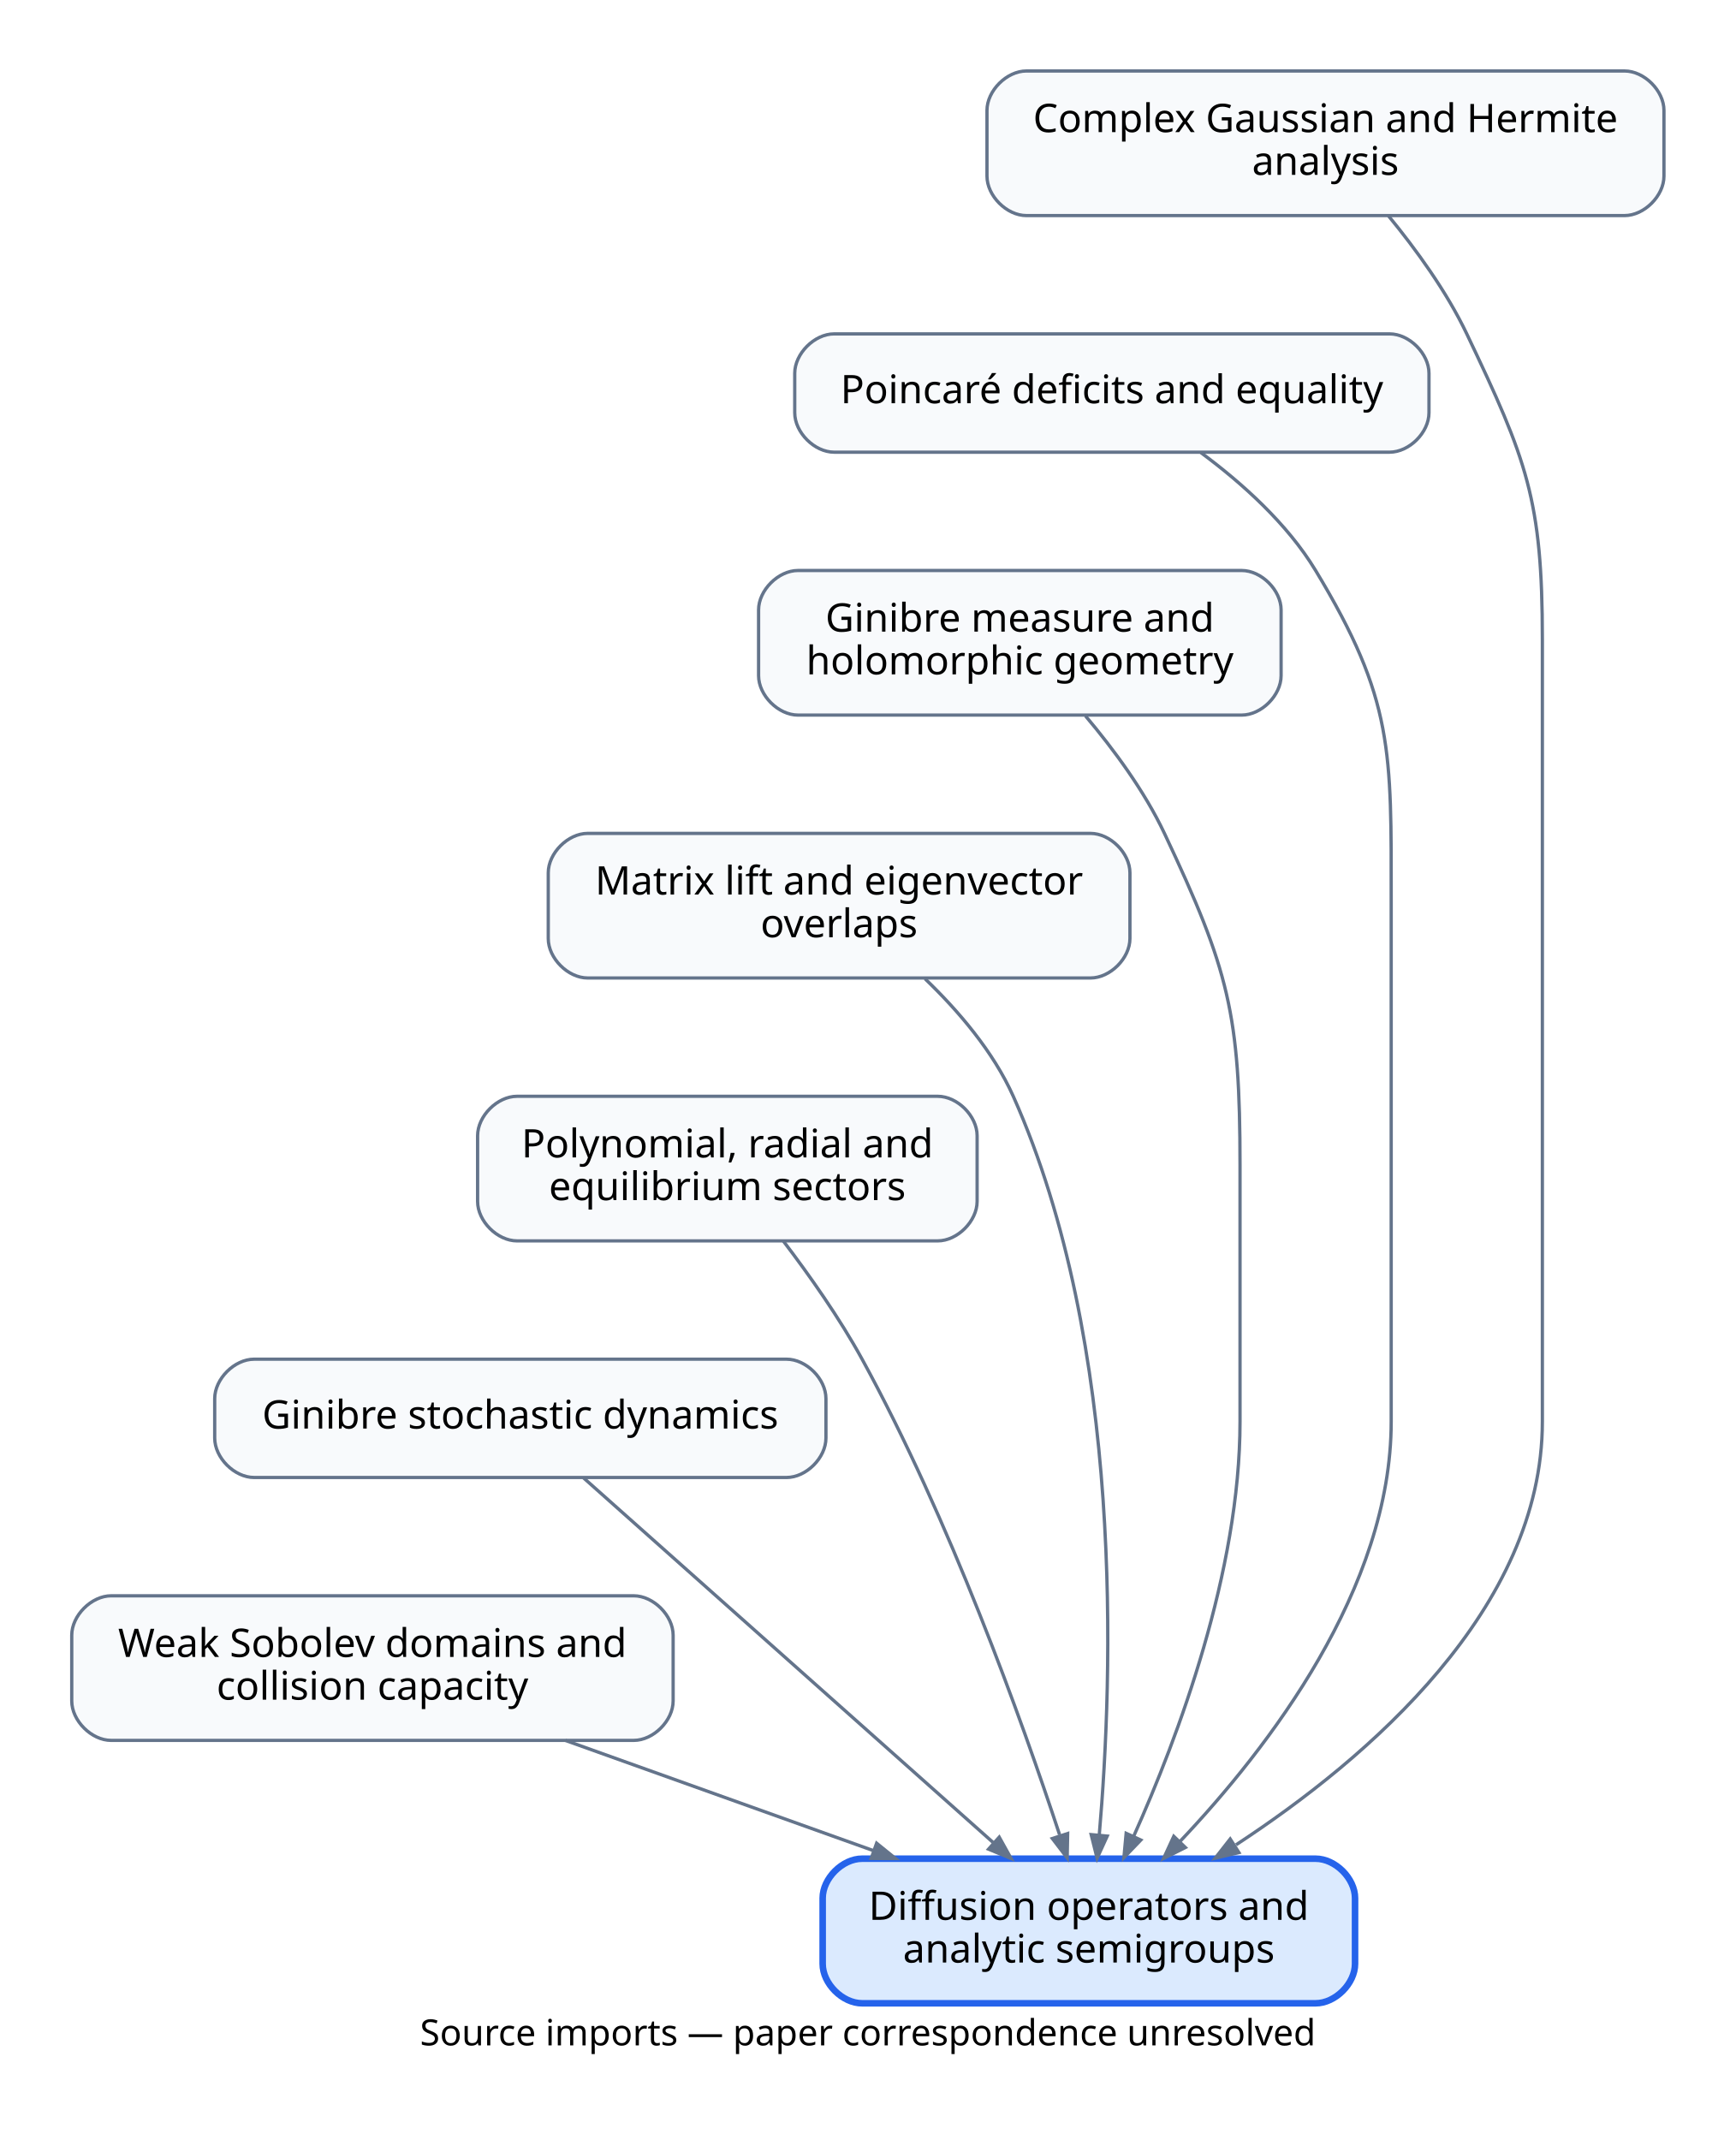
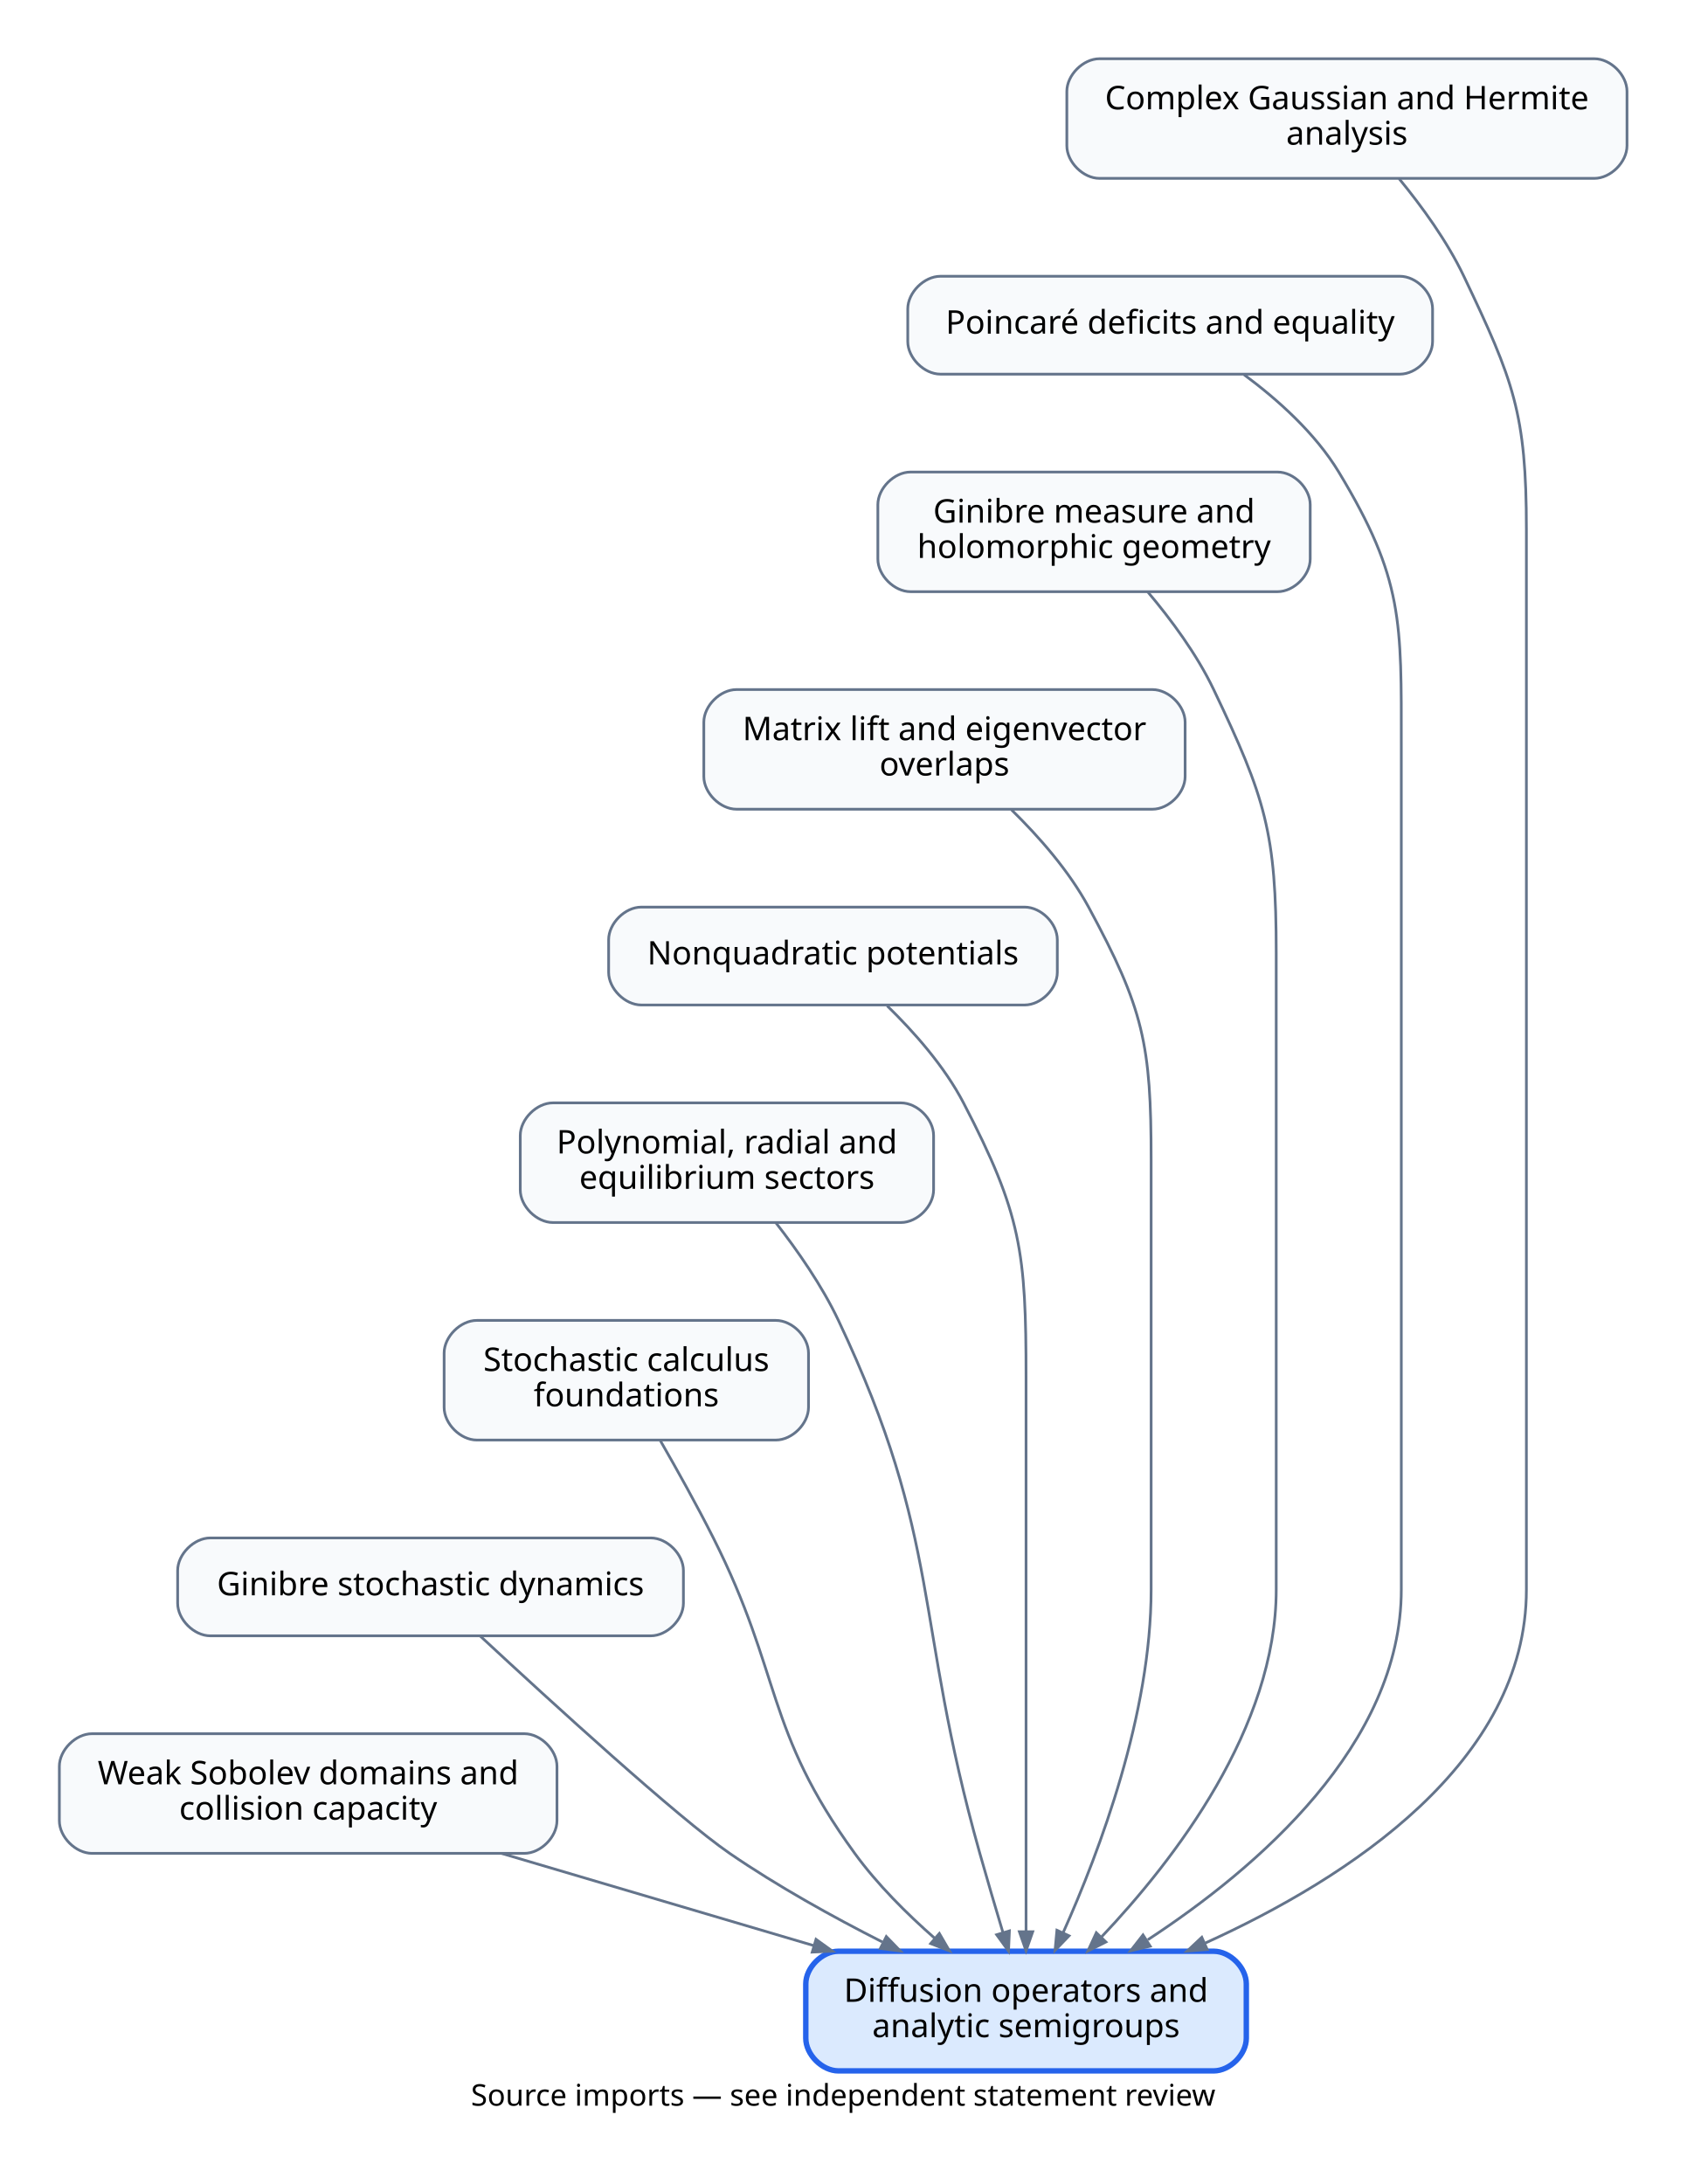
- <svg xmlns="http://www.w3.org/2000/svg" width="528pt" height="651pt" viewBox="0.00 0.00 527.70 651.20">
-   <g id="graph0" class="graph" transform="scale(1 1) rotate(0) translate(21.6 629.6)">
-     <text text-anchor="middle" x="242.25" y="-7.2" font-family="sans-serif" font-size="11.00">Source imports — paper correspondence unresolved</text>
+ <svg xmlns="http://www.w3.org/2000/svg" width="620pt" height="803pt" viewBox="0.00 0.00 619.70 803.20">
+   <g id="graph0" class="graph" transform="scale(1 1) rotate(0) translate(21.6 781.6)">
+     <text text-anchor="middle" x="288.25" y="-7.2" font-family="sans-serif" font-size="11.00">Source imports — see independent statement review</text>
    <g id="node1" class="node">
-       <path fill="#f8fafc" stroke="#64748b" d="M472.5,-608C472.5,-608 290.5,-608 290.5,-608 284.5,-608 278.5,-602 278.5,-596 278.5,-596 278.5,-576 278.5,-576 278.5,-570 284.5,-564 290.5,-564 290.5,-564 472.5,-564 472.5,-564 478.5,-564 484.5,-570 484.5,-576 484.5,-576 484.5,-596 484.5,-596 484.5,-602 478.5,-608 472.5,-608" />
-       <text text-anchor="middle" x="381.5" y="-589.4" font-family="sans-serif" font-size="12.00">Complex Gaussian and Hermite</text>
-       <text text-anchor="middle" x="381.5" y="-576.4" font-family="sans-serif" font-size="12.00">analysis</text>
+       <path fill="#f8fafc" stroke="#64748b" d="M564.5,-760C564.5,-760 382.5,-760 382.5,-760 376.5,-760 370.5,-754 370.5,-748 370.5,-748 370.5,-728 370.5,-728 370.5,-722 376.5,-716 382.5,-716 382.5,-716 564.5,-716 564.5,-716 570.5,-716 576.5,-722 576.5,-728 576.5,-728 576.5,-748 576.5,-748 576.5,-754 570.5,-760 564.5,-760" />
+       <text text-anchor="middle" x="473.5" y="-741.4" font-family="sans-serif" font-size="12.00">Complex Gaussian and Hermite</text>
+       <text text-anchor="middle" x="473.5" y="-728.4" font-family="sans-serif" font-size="12.00">analysis</text>
    </g>
    <g id="node2" class="node">
-       <path fill="#f8fafc" stroke="#64748b" d="M401,-528C401,-528 232,-528 232,-528 226,-528 220,-522 220,-516 220,-516 220,-504 220,-504 220,-498 226,-492 232,-492 232,-492 401,-492 401,-492 407,-492 413,-498 413,-504 413,-504 413,-516 413,-516 413,-522 407,-528 401,-528" />
-       <text text-anchor="middle" x="316.5" y="-506.9" font-family="sans-serif" font-size="12.00">Poincaré deficits and equality</text>
+       <path fill="#f8fafc" stroke="#64748b" d="M493,-680C493,-680 324,-680 324,-680 318,-680 312,-674 312,-668 312,-668 312,-656 312,-656 312,-650 318,-644 324,-644 324,-644 493,-644 493,-644 499,-644 505,-650 505,-656 505,-656 505,-668 505,-668 505,-674 499,-680 493,-680" />
+       <text text-anchor="middle" x="408.5" y="-658.9" font-family="sans-serif" font-size="12.00">Poincaré deficits and equality</text>
+     </g>
+     <g id="node10" class="node">
+       <path fill="#dbeafe" stroke="#2563eb" stroke-width="2" d="M424.5,-64C424.5,-64 286.5,-64 286.5,-64 280.5,-64 274.5,-58 274.5,-52 274.5,-52 274.5,-32 274.5,-32 274.5,-26 280.5,-20 286.5,-20 286.5,-20 424.5,-20 424.5,-20 430.5,-20 436.5,-26 436.5,-32 436.5,-32 436.5,-52 436.5,-52 436.5,-58 430.5,-64 424.5,-64" />
+       <text text-anchor="middle" x="355.5" y="-45.4" font-family="sans-serif" font-size="12.00">Diffusion operators and</text>
+       <text text-anchor="middle" x="355.5" y="-32.4" font-family="sans-serif" font-size="12.00">analytic semigroups</text>
+     </g>
+     <g id="edge1" class="edge">
+       <path fill="none" stroke="#64748b" d="M492.69,-715.89C501.07,-705.68 510.37,-692.87 516.5,-680 534.8,-641.56 539.5,-629.58 539.5,-587 539.5,-587 539.5,-587 539.5,-197 539.5,-133.48 474.22,-91 421.43,-67.02" />
+       <polygon fill="#64748b" stroke="#64748b" points="422.12,-64.65 414.73,-64.05 420.13,-69.13 422.12,-64.65" />
+     </g>
+     <g id="node3" class="node">
+       <path fill="#f8fafc" stroke="#64748b" d="M448,-608C448,-608 313,-608 313,-608 307,-608 301,-602 301,-596 301,-596 301,-576 301,-576 301,-570 307,-564 313,-564 313,-564 448,-564 448,-564 454,-564 460,-570 460,-576 460,-576 460,-596 460,-596 460,-602 454,-608 448,-608" />
+       <text text-anchor="middle" x="380.5" y="-589.4" font-family="sans-serif" font-size="12.00">Ginibre measure and</text>
+       <text text-anchor="middle" x="380.5" y="-576.4" font-family="sans-serif" font-size="12.00">holomorphic geometry</text>
+     </g>
+     <g id="edge2" class="edge">
+       <path fill="none" stroke="#64748b" d="M435.59,-643.87C448.01,-634.68 461.86,-622.3 470.5,-608 494.32,-568.6 493.5,-553.04 493.5,-507 493.5,-507 493.5,-507 493.5,-197 493.5,-140.09 440.59,-94.61 400.29,-68.23" />
+       <polygon fill="#64748b" stroke="#64748b" points="401.16,-65.87 393.94,-64.16 398.51,-70 401.16,-65.87" />
+     </g>
+     <g id="node4" class="node">
+       <path fill="#f8fafc" stroke="#64748b" d="M402,-528C402,-528 249,-528 249,-528 243,-528 237,-522 237,-516 237,-516 237,-496 237,-496 237,-490 243,-484 249,-484 249,-484 402,-484 402,-484 408,-484 414,-490 414,-496 414,-496 414,-516 414,-516 414,-522 408,-528 402,-528" />
+       <text text-anchor="middle" x="325.5" y="-509.4" font-family="sans-serif" font-size="12.00">Matrix lift and eigenvector</text>
+       <text text-anchor="middle" x="325.5" y="-496.4" font-family="sans-serif" font-size="12.00">overlaps</text>
+     </g>
+     <g id="edge3" class="edge">
+       <path fill="none" stroke="#64748b" d="M400.21,-563.98C408.8,-553.8 418.31,-540.98 424.5,-528 443.58,-488.01 447.5,-475.31 447.5,-431 447.5,-431 447.5,-431 447.5,-197 447.5,-146.28 410.26,-97.76 383.17,-69.18" />
+       <polygon fill="#64748b" stroke="#64748b" points="384.87,-67.41 378.24,-64.08 381.34,-70.81 384.87,-67.41" />
+     </g>
+     <g id="node5" class="node">
+       <path fill="#f8fafc" stroke="#64748b" d="M355,-448C355,-448 214,-448 214,-448 208,-448 202,-442 202,-436 202,-436 202,-424 202,-424 202,-418 208,-412 214,-412 214,-412 355,-412 355,-412 361,-412 367,-418 367,-424 367,-424 367,-436 367,-436 367,-442 361,-448 355,-448" />
+       <text text-anchor="middle" x="284.5" y="-426.9" font-family="sans-serif" font-size="12.00">Nonquadratic potentials</text>
+     </g>
+     <g id="edge4" class="edge">
+       <path fill="none" stroke="#64748b" d="M350.11,-483.82C360.26,-473.89 371.3,-461.31 378.5,-448 398.75,-410.55 401.5,-397.58 401.5,-355 401.5,-355 401.5,-355 401.5,-197 401.5,-151.34 382.71,-101.14 369.15,-70.85" />
+       <polygon fill="#64748b" stroke="#64748b" points="371.31,-69.68 366.17,-64.33 366.85,-71.72 371.31,-69.68" />
+     </g>
+     <g id="node6" class="node">
+       <path fill="#f8fafc" stroke="#64748b" d="M309.5,-376C309.5,-376 181.5,-376 181.5,-376 175.5,-376 169.5,-370 169.5,-364 169.5,-364 169.5,-344 169.5,-344 169.5,-338 175.5,-332 181.5,-332 181.5,-332 309.5,-332 309.5,-332 315.5,-332 321.5,-338 321.5,-344 321.5,-344 321.5,-364 321.5,-364 321.5,-370 315.5,-376 309.5,-376" />
+       <text text-anchor="middle" x="245.5" y="-357.4" font-family="sans-serif" font-size="12.00">Polynomial, radial and</text>
+       <text text-anchor="middle" x="245.5" y="-344.4" font-family="sans-serif" font-size="12.00">equilibrium sectors</text>
+     </g>
+     <g id="edge5" class="edge">
+       <path fill="none" stroke="#64748b" d="M304.44,-411.68C314.28,-402.1 325.51,-389.43 332.5,-376 353.76,-335.16 355.5,-321.04 355.5,-275 355.5,-275 355.5,-275 355.5,-197 355.5,-153.07 355.5,-102.08 355.5,-71.2" />
+       <polygon fill="#64748b" stroke="#64748b" points="357.95,-71.17 355.5,-64.17 353.05,-71.17 357.95,-71.17" />
+     </g>
+     <g id="node7" class="node">
+       <path fill="#f8fafc" stroke="#64748b" d="M263.5,-296C263.5,-296 153.5,-296 153.5,-296 147.5,-296 141.5,-290 141.5,-284 141.5,-284 141.5,-264 141.5,-264 141.5,-258 147.5,-252 153.5,-252 153.5,-252 263.5,-252 263.5,-252 269.5,-252 275.5,-258 275.5,-264 275.5,-264 275.5,-284 275.5,-284 275.5,-290 269.5,-296 263.5,-296" />
+       <text text-anchor="middle" x="208.5" y="-277.4" font-family="sans-serif" font-size="12.00">Stochastic calculus</text>
+       <text text-anchor="middle" x="208.5" y="-264.4" font-family="sans-serif" font-size="12.00">foundations</text>
+     </g>
+     <g id="edge6" class="edge">
+       <path fill="none" stroke="#64748b" d="M263.45,-331.97C271.47,-321.69 280.46,-308.78 286.5,-296 325.01,-214.52 314.06,-186.75 338.5,-100 341.18,-90.5 344.23,-80.14 347,-70.89" />
+       <polygon fill="#64748b" stroke="#64748b" points="349.38,-71.48 349.05,-64.07 344.69,-70.07 349.38,-71.48" />
    </g>
    <g id="node8" class="node">
-       <path fill="#dbeafe" stroke="#2563eb" stroke-width="2" d="M378.5,-64C378.5,-64 240.5,-64 240.5,-64 234.5,-64 228.5,-58 228.5,-52 228.5,-52 228.5,-32 228.5,-32 228.5,-26 234.5,-20 240.5,-20 240.5,-20 378.5,-20 378.5,-20 384.5,-20 390.5,-26 390.5,-32 390.5,-32 390.5,-52 390.5,-52 390.5,-58 384.5,-64 378.5,-64" />
-       <text text-anchor="middle" x="309.5" y="-45.4" font-family="sans-serif" font-size="12.00">Diffusion operators and</text>
-       <text text-anchor="middle" x="309.5" y="-32.4" font-family="sans-serif" font-size="12.00">analytic semigroups</text>
-     </g>
-     <g id="edge1" class="edge">
-       <path fill="none" stroke="#64748b" d="M400.69,-563.89C409.07,-553.68 418.37,-540.87 424.5,-528 442.8,-489.56 447.5,-477.58 447.5,-435 447.5,-435 447.5,-435 447.5,-197 447.5,-140.09 394.59,-94.61 354.29,-68.23" />
-       <polygon fill="#64748b" stroke="#64748b" points="355.16,-65.87 347.94,-64.16 352.51,-70 355.16,-65.87" />
-     </g>
-     <g id="node3" class="node">
-       <path fill="#f8fafc" stroke="#64748b" d="M356,-456C356,-456 221,-456 221,-456 215,-456 209,-450 209,-444 209,-444 209,-424 209,-424 209,-418 215,-412 221,-412 221,-412 356,-412 356,-412 362,-412 368,-418 368,-424 368,-424 368,-444 368,-444 368,-450 362,-456 356,-456" />
-       <text text-anchor="middle" x="288.5" y="-437.4" font-family="sans-serif" font-size="12.00">Ginibre measure and</text>
-       <text text-anchor="middle" x="288.5" y="-424.4" font-family="sans-serif" font-size="12.00">holomorphic geometry</text>
-     </g>
-     <g id="edge2" class="edge">
-       <path fill="none" stroke="#64748b" d="M343.59,-491.87C356.01,-482.68 369.86,-470.3 378.5,-456 402.32,-416.6 401.5,-401.04 401.5,-355 401.5,-355 401.5,-355 401.5,-197 401.5,-146.28 364.26,-97.76 337.17,-69.18" />
-       <polygon fill="#64748b" stroke="#64748b" points="338.87,-67.41 332.24,-64.08 335.34,-70.81 338.87,-67.41" />
-     </g>
-     <g id="node4" class="node">
-       <path fill="#f8fafc" stroke="#64748b" d="M310,-376C310,-376 157,-376 157,-376 151,-376 145,-370 145,-364 145,-364 145,-344 145,-344 145,-338 151,-332 157,-332 157,-332 310,-332 310,-332 316,-332 322,-338 322,-344 322,-344 322,-364 322,-364 322,-370 316,-376 310,-376" />
-       <text text-anchor="middle" x="233.5" y="-357.4" font-family="sans-serif" font-size="12.00">Matrix lift and eigenvector</text>
-       <text text-anchor="middle" x="233.5" y="-344.4" font-family="sans-serif" font-size="12.00">overlaps</text>
-     </g>
-     <g id="edge3" class="edge">
-       <path fill="none" stroke="#64748b" d="M308.48,-411.74C317.03,-401.6 326.42,-388.89 332.5,-376 352.14,-334.36 355.5,-321.04 355.5,-275 355.5,-275 355.5,-275 355.5,-197 355.5,-151.34 336.71,-101.14 323.15,-70.85" />
-       <polygon fill="#64748b" stroke="#64748b" points="325.31,-69.68 320.17,-64.33 320.85,-71.72 325.31,-69.68" />
-     </g>
-     <g id="node5" class="node">
-       <path fill="#f8fafc" stroke="#64748b" d="M263.5,-296C263.5,-296 135.5,-296 135.5,-296 129.5,-296 123.5,-290 123.5,-284 123.5,-284 123.5,-264 123.5,-264 123.5,-258 129.5,-252 135.5,-252 135.5,-252 263.5,-252 263.5,-252 269.5,-252 275.5,-258 275.5,-264 275.5,-264 275.5,-284 275.5,-284 275.5,-290 269.5,-296 263.5,-296" />
-       <text text-anchor="middle" x="199.5" y="-277.4" font-family="sans-serif" font-size="12.00">Polynomial, radial and</text>
-       <text text-anchor="middle" x="199.5" y="-264.4" font-family="sans-serif" font-size="12.00">equilibrium sectors</text>
-     </g>
-     <g id="edge4" class="edge">
-       <path fill="none" stroke="#64748b" d="M259.64,-331.77C269.8,-322.01 280.44,-309.57 286.5,-296 320.27,-220.34 316.87,-119.49 312.66,-71.15" />
-       <polygon fill="#64748b" stroke="#64748b" points="315.09,-70.88 312.01,-64.14 310.21,-71.33 315.09,-70.88" />
-     </g>
-     <g id="node6" class="node">
      <path fill="#f8fafc" stroke="#64748b" d="M217.5,-216C217.5,-216 55.5,-216 55.5,-216 49.5,-216 43.5,-210 43.5,-204 43.5,-204 43.5,-192 43.5,-192 43.5,-186 49.5,-180 55.5,-180 55.5,-180 217.5,-180 217.5,-180 223.5,-180 229.5,-186 229.5,-192 229.5,-192 229.5,-204 229.5,-204 229.5,-210 223.5,-216 217.5,-216" />
      <text text-anchor="middle" x="136.5" y="-194.9" font-family="sans-serif" font-size="12.00">Ginibre stochastic dynamics</text>
    </g>
-     <g id="edge5" class="edge">
-       <path fill="none" stroke="#64748b" d="M216.57,-251.9C224.49,-241.49 233.64,-228.51 240.5,-216 267.13,-167.43 289.02,-106.39 300.59,-71.32" />
-       <polygon fill="#64748b" stroke="#64748b" points="303.05,-71.66 302.9,-64.25 298.39,-70.14 303.05,-71.66" />
+     <g id="edge7" class="edge">
+       <path fill="none" stroke="#64748b" d="M220.97,-251.86C227.08,-241.23 234.43,-228.06 240.5,-216 265.91,-165.54 259.29,-145.71 292.5,-100 300.77,-88.62 311.62,-77.81 321.98,-68.72" />
+       <polygon fill="#64748b" stroke="#64748b" points="323.62,-70.54 327.34,-64.13 320.43,-66.82 323.62,-70.54" />
    </g>
-     <g id="node7" class="node">
+     <g id="node9" class="node">
      <path fill="#f8fafc" stroke="#64748b" d="M171,-144C171,-144 12,-144 12,-144 6,-144 0,-138 0,-132 0,-132 0,-112 0,-112 0,-106 6,-100 12,-100 12,-100 171,-100 171,-100 177,-100 183,-106 183,-112 183,-112 183,-132 183,-132 183,-138 177,-144 171,-144" />
      <text text-anchor="middle" x="91.5" y="-125.4" font-family="sans-serif" font-size="12.00">Weak Sobolev domains and</text>
      <text text-anchor="middle" x="91.5" y="-112.4" font-family="sans-serif" font-size="12.00">collision capacity</text>
    </g>
-     <g id="edge6" class="edge">
-       <path fill="none" stroke="#64748b" d="M155.68,-179.93C185.9,-153.02 244.84,-100.56 280.34,-68.96" />
-       <polygon fill="#64748b" stroke="#64748b" points="282.23,-70.56 285.83,-64.07 278.97,-66.9 282.23,-70.56" />
+     <g id="edge8" class="edge">
+       <path fill="none" stroke="#64748b" d="M154.84,-179.86C180.91,-155.66 227.62,-112.98 246.5,-100 263.98,-87.99 284.29,-76.72 302.62,-67.42" />
+       <polygon fill="#64748b" stroke="#64748b" points="304.11,-69.41 309.27,-64.09 301.92,-65.03 304.11,-69.41" />
    </g>
-     <g id="edge7" class="edge">
-       <path fill="none" stroke="#64748b" d="M150.21,-99.99C179.17,-89.63 214.19,-77.1 244.02,-66.43" />
-       <polygon fill="#64748b" stroke="#64748b" points="244.92,-68.71 250.69,-64.04 243.27,-64.09 244.92,-68.71" />
+     <g id="edge9" class="edge">
+       <path fill="none" stroke="#64748b" d="M162.59,-99.99C198.11,-89.5 241.15,-76.79 277.56,-66.03" />
+       <polygon fill="#64748b" stroke="#64748b" points="278.26,-68.38 284.28,-64.04 276.87,-63.68 278.26,-68.38" />
    </g>
  </g>
</svg>
